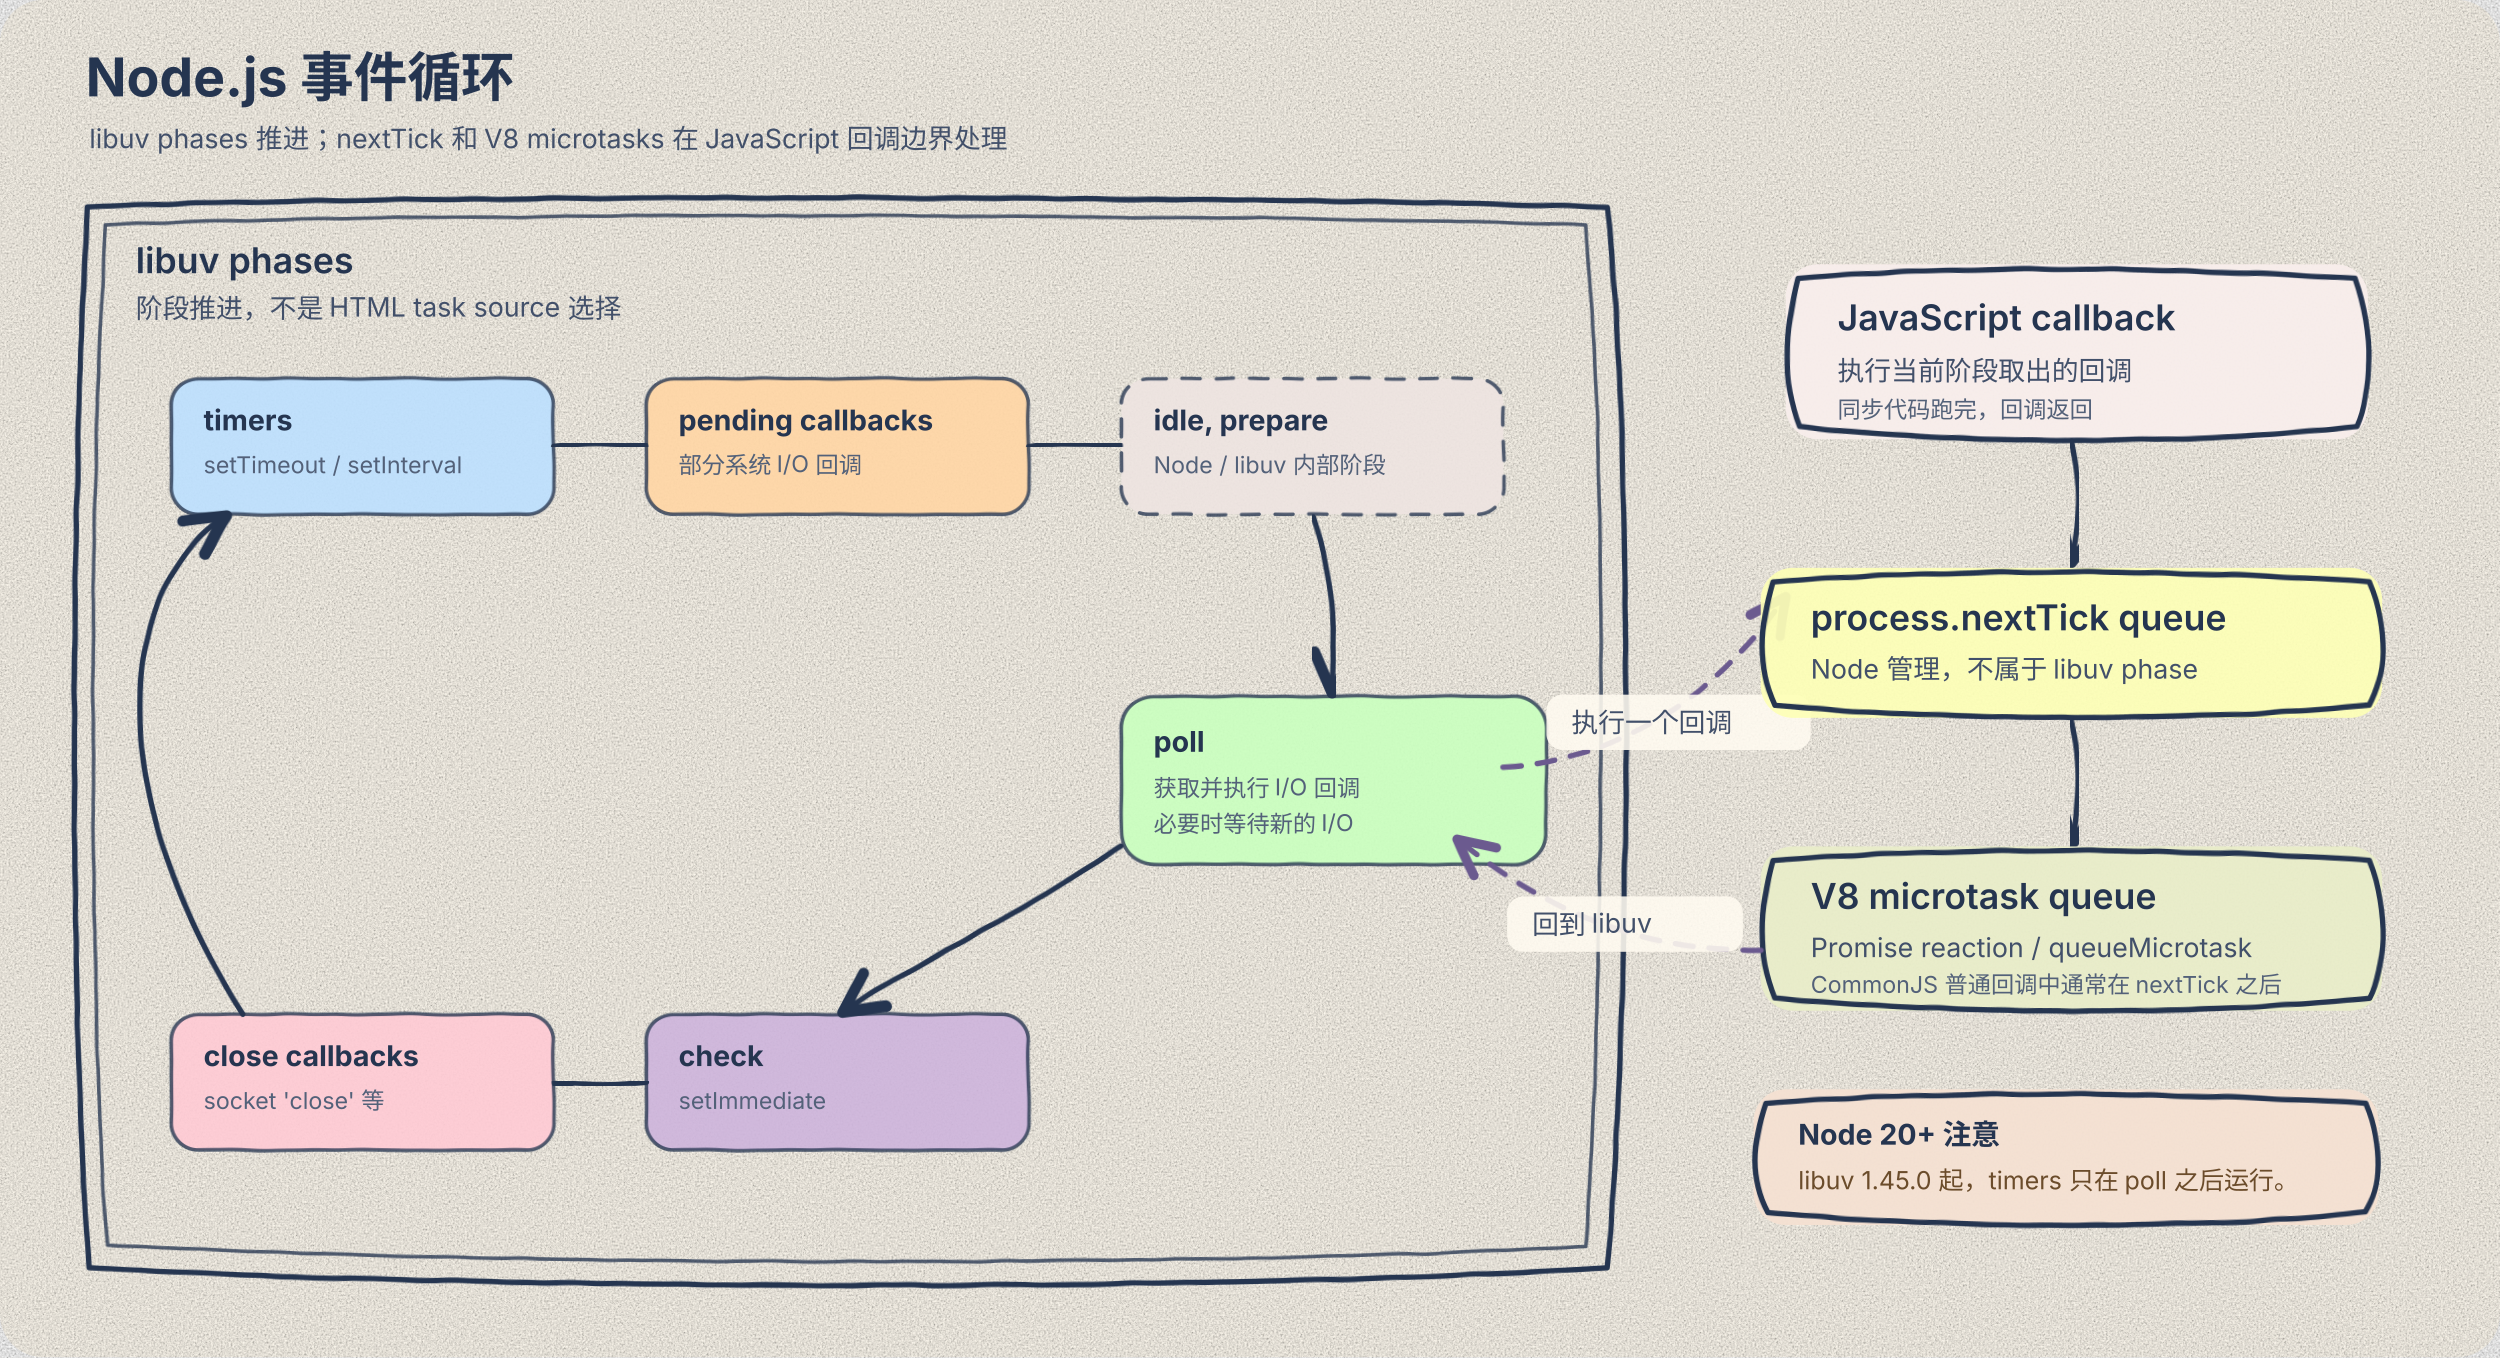
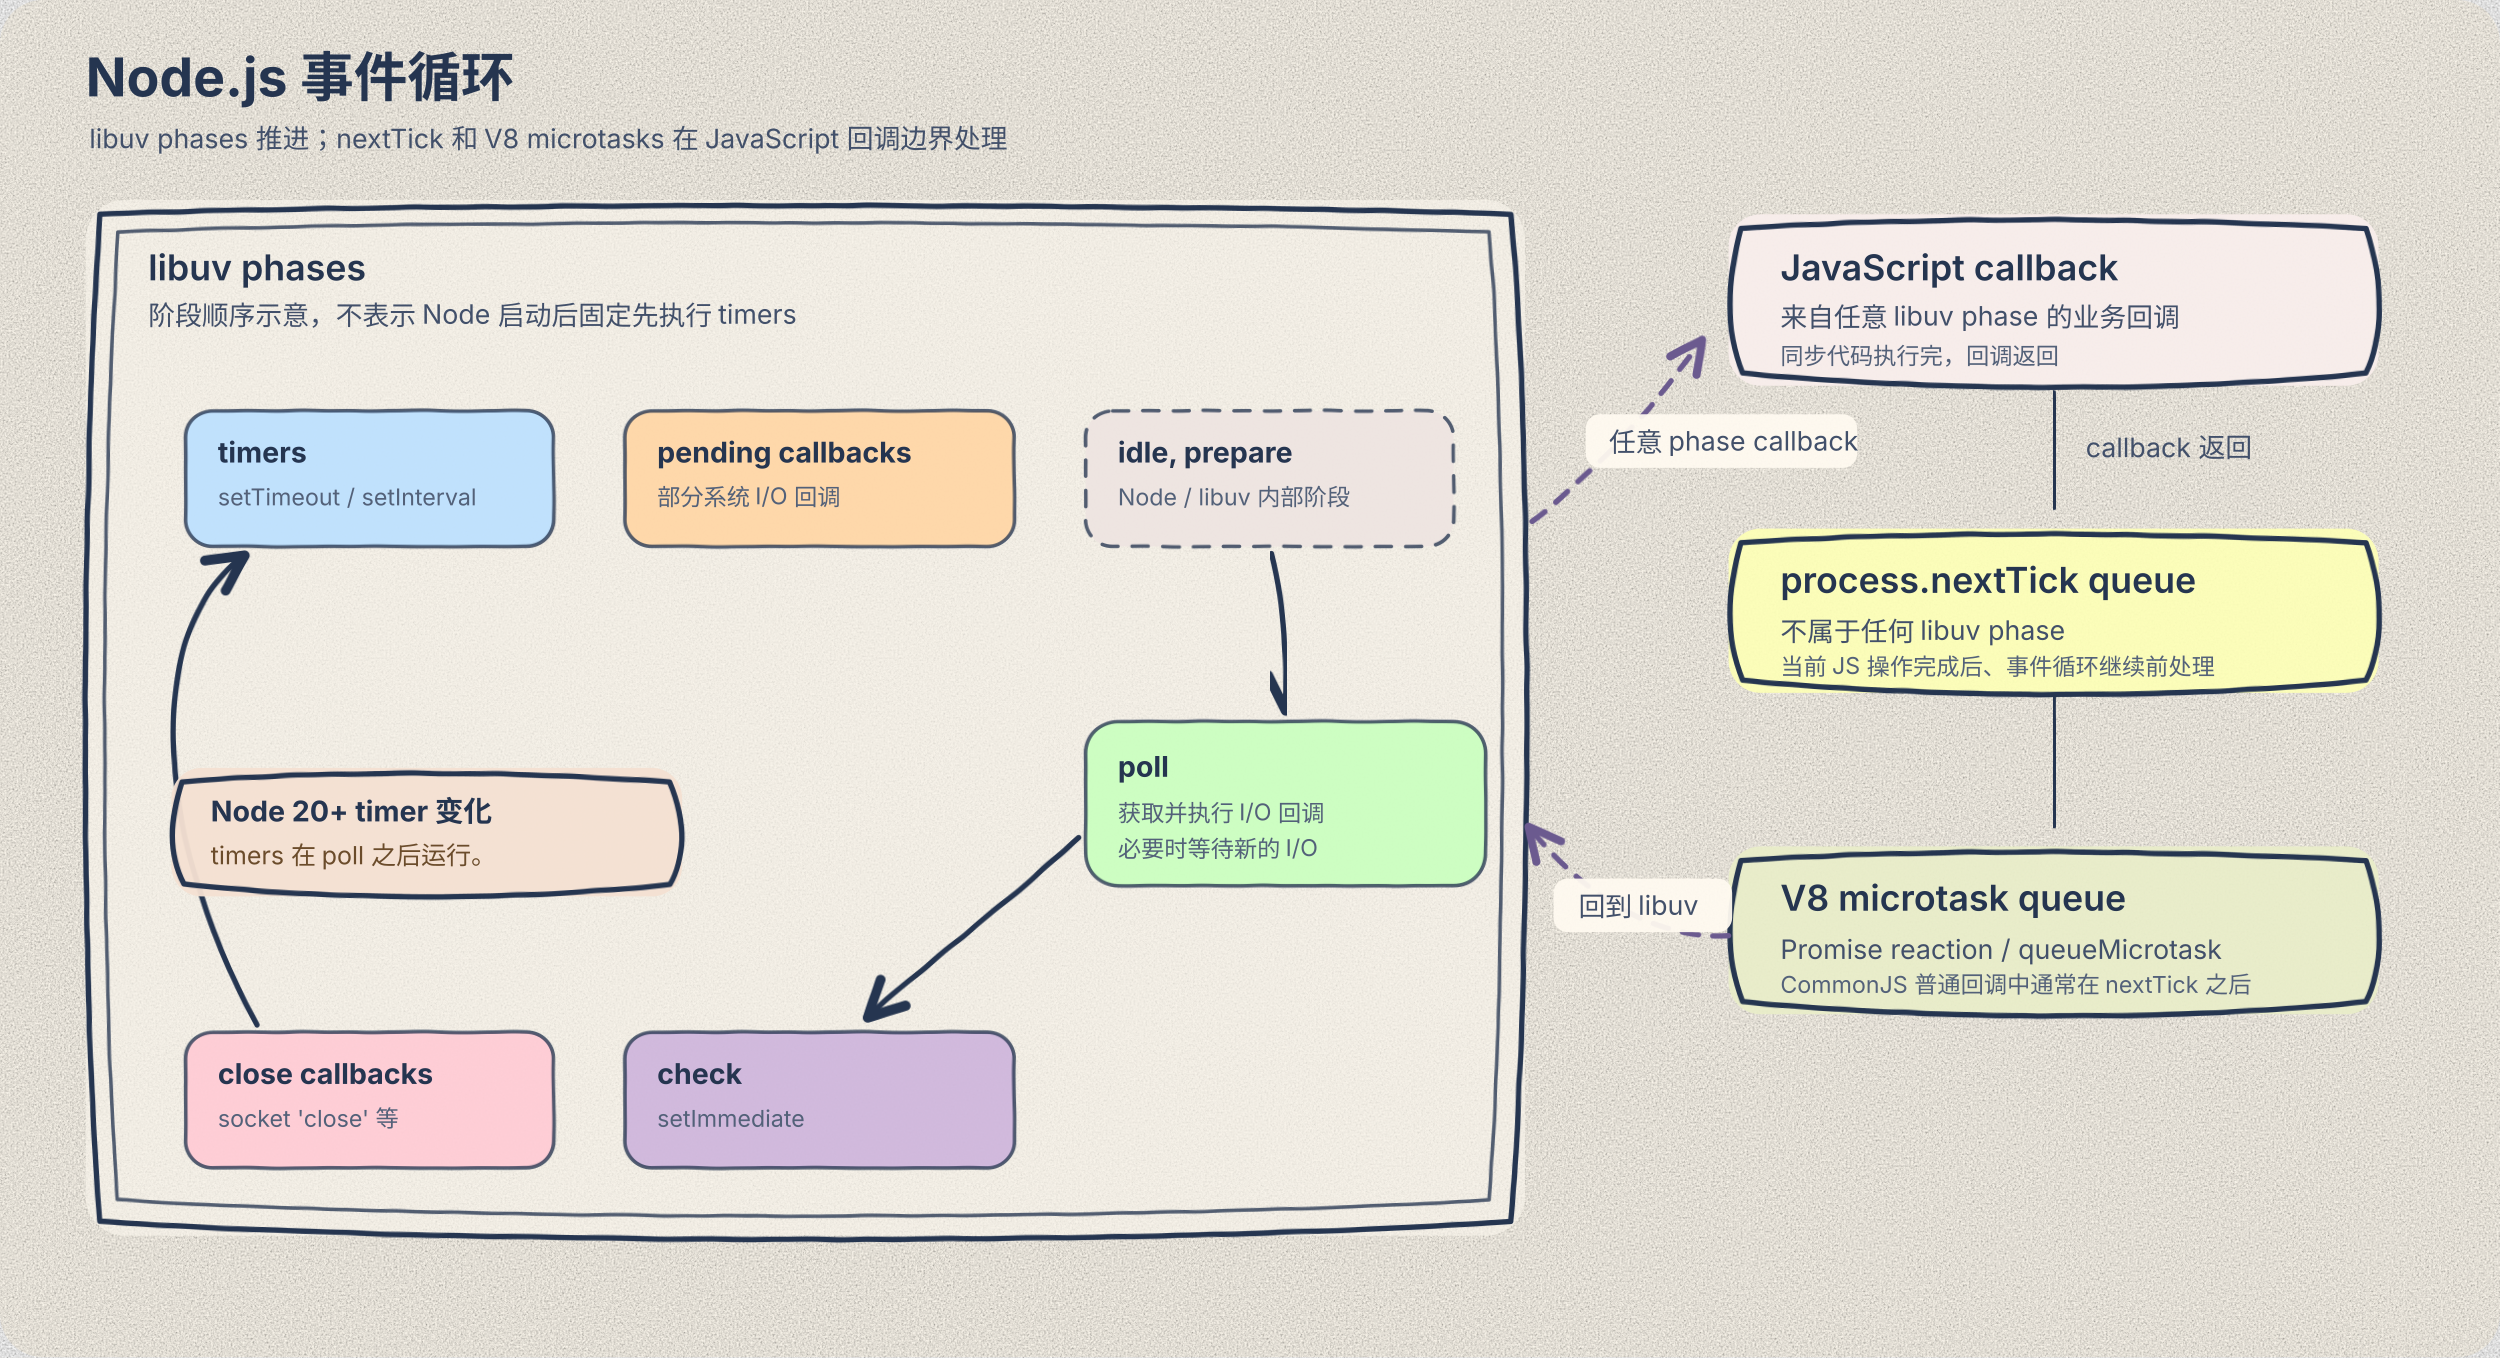
<svg xmlns="http://www.w3.org/2000/svg" width="1400" height="760" viewBox="0 0 1400 760" role="img" aria-labelledby="title desc">
  <defs>
    <filter id="nodePaperNoise" x="-10%" y="-10%" width="120%" height="120%">
      <feTurbulence type="fractalNoise" baseFrequency="0.9" numOctaves="2" seed="11" result="noise" />
      <feColorMatrix in="noise" type="saturate" values="0" result="mono" />
      <feComponentTransfer in="mono">
        <feFuncA type="table" tableValues="0 0.08" />
      </feComponentTransfer>
      <feBlend in="SourceGraphic" in2="mono" mode="multiply" />
    </filter>
    <filter id="nodeRoughLine" x="-8%" y="-8%" width="116%" height="116%">
      <feTurbulence type="fractalNoise" baseFrequency="0.035" numOctaves="2" seed="19" result="noise" />
-       <feDisplacementMap in="SourceGraphic" in2="noise" scale="1.5" />
+       <feDisplacementMap in="SourceGraphic" in2="noise" scale="1.15" />
    </filter>
-     <marker id="nodeArrow" viewBox="0 0 12 12" refX="10" refY="6" markerWidth="11" markerHeight="11" orient="auto-start-reverse">
-       <path d="M2 2 L10 6 L2 10" fill="none" stroke="#253550" stroke-width="2.3" stroke-linecap="round" stroke-linejoin="round" />
+     <marker id="nodeArrow" viewBox="0 0 12 12" refX="10" refY="6" markerWidth="10" markerHeight="10" orient="auto-start-reverse">
+       <path d="M2 2 L10 6 L2 10" fill="none" stroke="#253550" stroke-width="2.2" stroke-linecap="round" stroke-linejoin="round" />
    </marker>
-     <marker id="nodeArrowPurple" viewBox="0 0 12 12" refX="10" refY="6" markerWidth="10" markerHeight="10" orient="auto-start-reverse">
-       <path d="M2 2 L10 6 L2 10" fill="none" stroke="#6b5a8f" stroke-width="2.1" stroke-linecap="round" stroke-linejoin="round" />
+     <marker id="nodeArrowPurple" viewBox="0 0 12 12" refX="10" refY="6" markerWidth="9" markerHeight="9" orient="auto-start-reverse">
+       <path d="M2 2 L10 6 L2 10" fill="none" stroke="#6b5a8f" stroke-width="2" stroke-linecap="round" stroke-linejoin="round" />
    </marker>
    <style>
      .page { fill: #fffaf0; filter: url(#nodePaperNoise); }
      .ink { stroke: #253550; stroke-width: 3; stroke-linecap: round; stroke-linejoin: round; fill: none; filter: url(#nodeRoughLine); }
      .thin { stroke-width: 2; opacity: 0.78; }
-       .dash { stroke-dasharray: 10 9; }
+       .dash { stroke-dasharray: 9 8; }
      .arrow { marker-end: url(#nodeArrow); }
      .arrow-purple { marker-end: url(#nodeArrowPurple); stroke: #6b5a8f; }
      .title { font: 700 30px -apple-system, BlinkMacSystemFont, "Segoe UI", sans-serif; fill: #253550; }
      .label { font: 600 20px -apple-system, BlinkMacSystemFont, "Segoe UI", sans-serif; fill: #253550; }
      .small { font: 15px -apple-system, BlinkMacSystemFont, "Segoe UI", sans-serif; fill: #42506a; }
      .tiny { font: 13px -apple-system, BlinkMacSystemFont, "Segoe UI", sans-serif; fill: #536179; }
      .note { font: 14px -apple-system, BlinkMacSystemFont, "Segoe UI", sans-serif; fill: #6b4c2b; }
      .paper-label { font: 700 16px -apple-system, BlinkMacSystemFont, "Segoe UI", sans-serif; fill: #253550; }
+       .tag { fill: #fffaf0; opacity: 0.94; }
    </style>
  </defs>
  <rect class="page" x="0" y="0" width="1400" height="760" rx="24" />
  <text class="title" x="48" y="54">Node.js 事件循环</text>
  <text class="small" x="50" y="83">libuv phases 推进；nextTick 和 V8 microtasks 在 JavaScript 回调边界处理</text>
-   <g transform="translate(42 108)">
-     <path class="ink" d="M7 8 C186 0 699 2 858 8 C873 139 871 477 858 602 C635 616 216 614 8 602 C-4 451 -2 155 7 8 Z" />
-     <path class="ink thin" d="M17 18 C209 10 677 12 846 18 C859 151 856 457 846 590 C620 602 226 601 18 589 C7 444 8 163 17 18 Z" />
-     <text class="label" x="34" y="45">libuv phases</text>
-     <text class="small" x="34" y="70">阶段推进，不是 HTML task source 选择</text>
-     <g transform="translate(54 104)">
-       <rect x="0" y="0" width="214" height="76" rx="15" fill="#bde0fe" opacity="0.92" />
-       <rect class="ink thin" x="0" y="0" width="214" height="76" rx="15" />
+   <g id="libuvPhases" transform="translate(48 112)">
+     <rect x="0" y="0" width="806" height="580" rx="22" fill="#f8f4ea" opacity="0.68" />
+     <path class="ink" d="M8 8 C190 1 646 2 798 8 C811 131 809 459 798 572 C594 586 206 585 8 572 C-4 431 -2 144 8 8 Z" />
+     <path class="ink thin" d="M18 18 C209 10 624 12 786 18 C797 145 795 442 786 560 C585 572 217 572 18 560 C7 423 9 154 18 18 Z" />
+     <text class="label" x="35" y="45">libuv phases</text>
+     <text class="small" x="35" y="70">阶段顺序示意，不表示 Node 启动后固定先执行 timers</text>
+     <g id="timers" transform="translate(56 118)">
+       <rect x="0" y="0" width="206" height="76" rx="15" fill="#bde0fe" opacity="0.94" />
+       <rect class="ink thin" x="0" y="0" width="206" height="76" rx="15" />
      <text class="paper-label" x="18" y="29">timers</text>
      <text class="tiny" x="18" y="53">setTimeout / setInterval</text>
    </g>
-     <g transform="translate(320 104)">
-       <rect x="0" y="0" width="214" height="76" rx="15" fill="#ffd6a5" opacity="0.92" />
-       <rect class="ink thin" x="0" y="0" width="214" height="76" rx="15" />
+     <g id="pending" transform="translate(302 118)">
+       <rect x="0" y="0" width="218" height="76" rx="15" fill="#ffd6a5" opacity="0.92" />
+       <rect class="ink thin" x="0" y="0" width="218" height="76" rx="15" />
      <text class="paper-label" x="18" y="29">pending callbacks</text>
      <text class="tiny" x="18" y="53">部分系统 I/O 回调</text>
    </g>
-     <g transform="translate(586 104)">
-       <rect x="0" y="0" width="214" height="76" rx="15" fill="#eee4e1" opacity="0.92" />
-       <rect class="ink thin dash" x="0" y="0" width="214" height="76" rx="15" />
+     <g id="idlePrepare" transform="translate(560 118)">
+       <rect x="0" y="0" width="206" height="76" rx="15" fill="#eee4e1" opacity="0.92" />
+       <rect class="ink thin dash" x="0" y="0" width="206" height="76" rx="15" />
      <text class="paper-label" x="18" y="29">idle, prepare</text>
      <text class="tiny" x="18" y="53">Node / libuv 内部阶段</text>
    </g>
-     <g transform="translate(586 282)">
-       <rect x="0" y="0" width="238" height="94" rx="18" fill="#caffbf" opacity="0.92" />
-       <rect class="ink thin" x="0" y="0" width="238" height="94" rx="18" />
+     <g id="poll" transform="translate(560 292)">
+       <rect x="0" y="0" width="224" height="92" rx="18" fill="#caffbf" opacity="0.92" />
+       <rect class="ink thin" x="0" y="0" width="224" height="92" rx="18" />
      <text class="paper-label" x="18" y="31">poll</text>
      <text class="tiny" x="18" y="56">获取并执行 I/O 回调</text>
      <text class="tiny" x="18" y="76">必要时等待新的 I/O</text>
    </g>
-     <g transform="translate(320 460)">
-       <rect x="0" y="0" width="214" height="76" rx="15" fill="#cdb4db" opacity="0.9" />
-       <rect class="ink thin" x="0" y="0" width="214" height="76" rx="15" />
+     <g id="check" transform="translate(302 466)">
+       <rect x="0" y="0" width="218" height="76" rx="15" fill="#cdb4db" opacity="0.9" />
+       <rect class="ink thin" x="0" y="0" width="218" height="76" rx="15" />
      <text class="paper-label" x="18" y="29">check</text>
      <text class="tiny" x="18" y="53">setImmediate</text>
    </g>
-     <g transform="translate(54 460)">
-       <rect x="0" y="0" width="214" height="76" rx="15" fill="#ffcad4" opacity="0.9" />
-       <rect class="ink thin" x="0" y="0" width="214" height="76" rx="15" />
+     <g id="close" transform="translate(56 466)">
+       <rect x="0" y="0" width="206" height="76" rx="15" fill="#ffcad4" opacity="0.9" />
+       <rect class="ink thin" x="0" y="0" width="206" height="76" rx="15" />
      <text class="paper-label" x="18" y="29">close callbacks</text>
      <text class="tiny" x="18" y="53">socket 'close' 等</text>
    </g>
-     <path class="ink arrow" d="M268 142 C284 140 300 140 318 142" />
-     <path class="ink arrow" d="M534 142 C550 140 566 140 584 142" />
-     <path class="ink arrow" d="M694 182 C705 218 706 247 704 280" />
-     <path class="ink arrow" d="M586 366 C514 412 462 437 430 459" />
-     <path class="ink arrow" d="M320 498 C302 500 288 500 270 498" />
-     <path class="ink arrow" d="M94 460 C18 340 19 225 85 181" />
+     <path class="ink arrow" d="M264 156 C274 156 284 156 296 156" />
+     <path class="ink arrow" d="M522 156 C533 156 544 156 554 156" />
+     <path class="ink arrow" d="M664 198 C672 229 672 259 672 286" />
+     <path class="ink arrow" d="M556 357 C510 399 465 432 438 458" />
+     <path class="ink arrow" d="M296 504 C285 504 274 504 264 504" />
+     <path class="ink arrow" d="M96 462 C34 349 35 236 89 199" />
+     <g transform="translate(48 318)">
+       <rect x="0" y="0" width="286" height="72" rx="17" fill="#f4e1d2" opacity="0.95" />
+       <path class="ink" d="M6 8 C83 1 207 2 279 8 C289 31 287 52 279 65 C200 75 84 74 7 65 C-2 48 -1 29 6 8 Z" />
+       <text class="paper-label" x="22" y="30">Node 20+ timer 变化</text>
+       <text class="note" x="22" y="54">timers 在 poll 之后运行。</text>
+     </g>
  </g>
-   <path class="ink arrow-purple dash" d="M842 430 C914 424 963 386 1000 334" />
-   <rect x="866" y="389" width="148" height="31" rx="9" fill="#fffaf0" opacity="0.88" />
-   <text class="small" x="880" y="410">执行一个回调</text>
-   <g transform="translate(1000 148)">
-     <rect x="0" y="0" width="326" height="98" rx="18" fill="#f8edeb" opacity="0.96" />
-     <path class="ink" d="M7 8 C97 0 227 2 319 8 C330 39 328 72 320 91 C231 101 96 101 8 91 C-2 66 -1 38 7 8 Z" />
+   <g id="callbackBoundary" transform="translate(968 120)">
+     <rect x="0" y="0" width="364" height="96" rx="18" fill="#f8edeb" opacity="0.96" />
+     <path class="ink" d="M7 8 C109 1 253 2 357 8 C368 39 366 71 357 89 C256 100 108 99 8 89 C-2 65 -1 37 7 8 Z" />
    <text class="label" x="29" y="37">JavaScript callback</text>
-     <text class="small" x="29" y="65">执行当前阶段取出的回调</text>
-     <text class="tiny" x="29" y="86">同步代码跑完，回调返回</text>
+     <text class="small" x="29" y="63">来自任意 libuv phase 的业务回调</text>
+     <text class="tiny" x="29" y="84">同步代码执行完，回调返回</text>
  </g>
-   <path class="ink arrow" d="M1160 247 C1165 272 1165 293 1160 315" />
-   <g transform="translate(986 318)">
-     <rect x="0" y="0" width="348" height="84" rx="18" fill="#fdffb6" opacity="0.92" />
-     <path class="ink" d="M7 8 C106 0 250 1 341 8 C352 35 350 62 341 77 C244 86 106 86 8 77 C-2 55 -1 34 7 8 Z" />
-     <text class="label" x="28" y="35">process.nextTick queue</text>
-     <text class="small" x="28" y="62">Node 管理，不属于 libuv phase</text>
+   <g id="nextTick" transform="translate(968 296)">
+     <rect x="0" y="0" width="364" height="92" rx="18" fill="#fdffb6" opacity="0.92" />
+     <path class="ink" d="M7 8 C109 1 253 2 357 8 C368 37 366 68 357 85 C256 96 108 95 8 85 C-2 61 -1 35 7 8 Z" />
+     <text class="label" x="29" y="36">process.nextTick queue</text>
+     <text class="small" x="29" y="63">不属于任何 libuv phase</text>
+     <text class="tiny" x="29" y="82">当前 JS 操作完成后、事件循环继续前处理</text>
  </g>
-   <path class="ink arrow" d="M1160 403 C1165 429 1165 450 1160 472" />
-   <g transform="translate(986 474)">
-     <rect x="0" y="0" width="348" height="92" rx="18" fill="#e9edc9" opacity="0.94" />
-     <path class="ink" d="M7 8 C106 0 250 1 341 8 C352 37 350 69 341 85 C244 95 106 94 8 85 C-2 61 -1 35 7 8 Z" />
-     <text class="label" x="28" y="35">V8 microtask queue</text>
-     <text class="small" x="28" y="62">Promise reaction / queueMicrotask</text>
-     <text class="tiny" x="28" y="82">CommonJS 普通回调中通常在 nextTick 之后</text>
+   <g id="v8Microtask" transform="translate(968 474)">
+     <rect x="0" y="0" width="364" height="94" rx="18" fill="#e9edc9" opacity="0.94" />
+     <path class="ink" d="M7 8 C109 1 253 2 357 8 C368 38 366 70 357 87 C256 98 108 97 8 87 C-2 62 -1 35 7 8 Z" />
+     <text class="label" x="29" y="36">V8 microtask queue</text>
+     <text class="small" x="29" y="63">Promise reaction / queueMicrotask</text>
+     <text class="tiny" x="29" y="82">CommonJS 普通回调中通常在 nextTick 之后</text>
  </g>
-   <path class="ink arrow-purple dash" d="M986 532 C918 533 866 510 816 470" />
-   <rect x="844" y="502" width="132" height="31" rx="9" fill="#fffaf0" opacity="0.88" />
-   <text class="small" x="858" y="523">回到 libuv</text>
-   <g transform="translate(982 610)">
-     <rect x="0" y="0" width="350" height="76" rx="18" fill="#f4e1d2" opacity="0.95" />
-     <path class="ink" d="M7 8 C106 0 251 2 343 8 C353 33 351 55 343 69 C246 79 106 78 8 69 C-2 50 -1 31 7 8 Z" />
-     <text class="paper-label" x="25" y="31">Node 20+ 注意</text>
-     <text class="note" x="25" y="56">libuv 1.45.0 起，timers 只在 poll 之后运行。</text>
-   </g>
+   <path class="ink arrow-purple dash" d="M858 292 C895 263 925 230 953 190" />
+   <rect class="tag" x="888" y="232" width="152" height="30" rx="8" />
+   <text class="small" x="901" y="253">任意 phase callback</text>
+   <path class="ink arrow" d="M1150 220 C1151 246 1151 269 1150 283" />
+   <text class="small" x="1168" y="256">callback 返回</text>
+   <path class="ink arrow" d="M1150 391 C1151 420 1151 446 1150 461" />
+   <path class="ink arrow-purple dash" d="M968 524 C925 526 887 501 856 463" />
+   <rect class="tag" x="870" y="492" width="100" height="30" rx="8" />
+   <text class="small" x="884" y="513">回到 libuv</text>
</svg>
